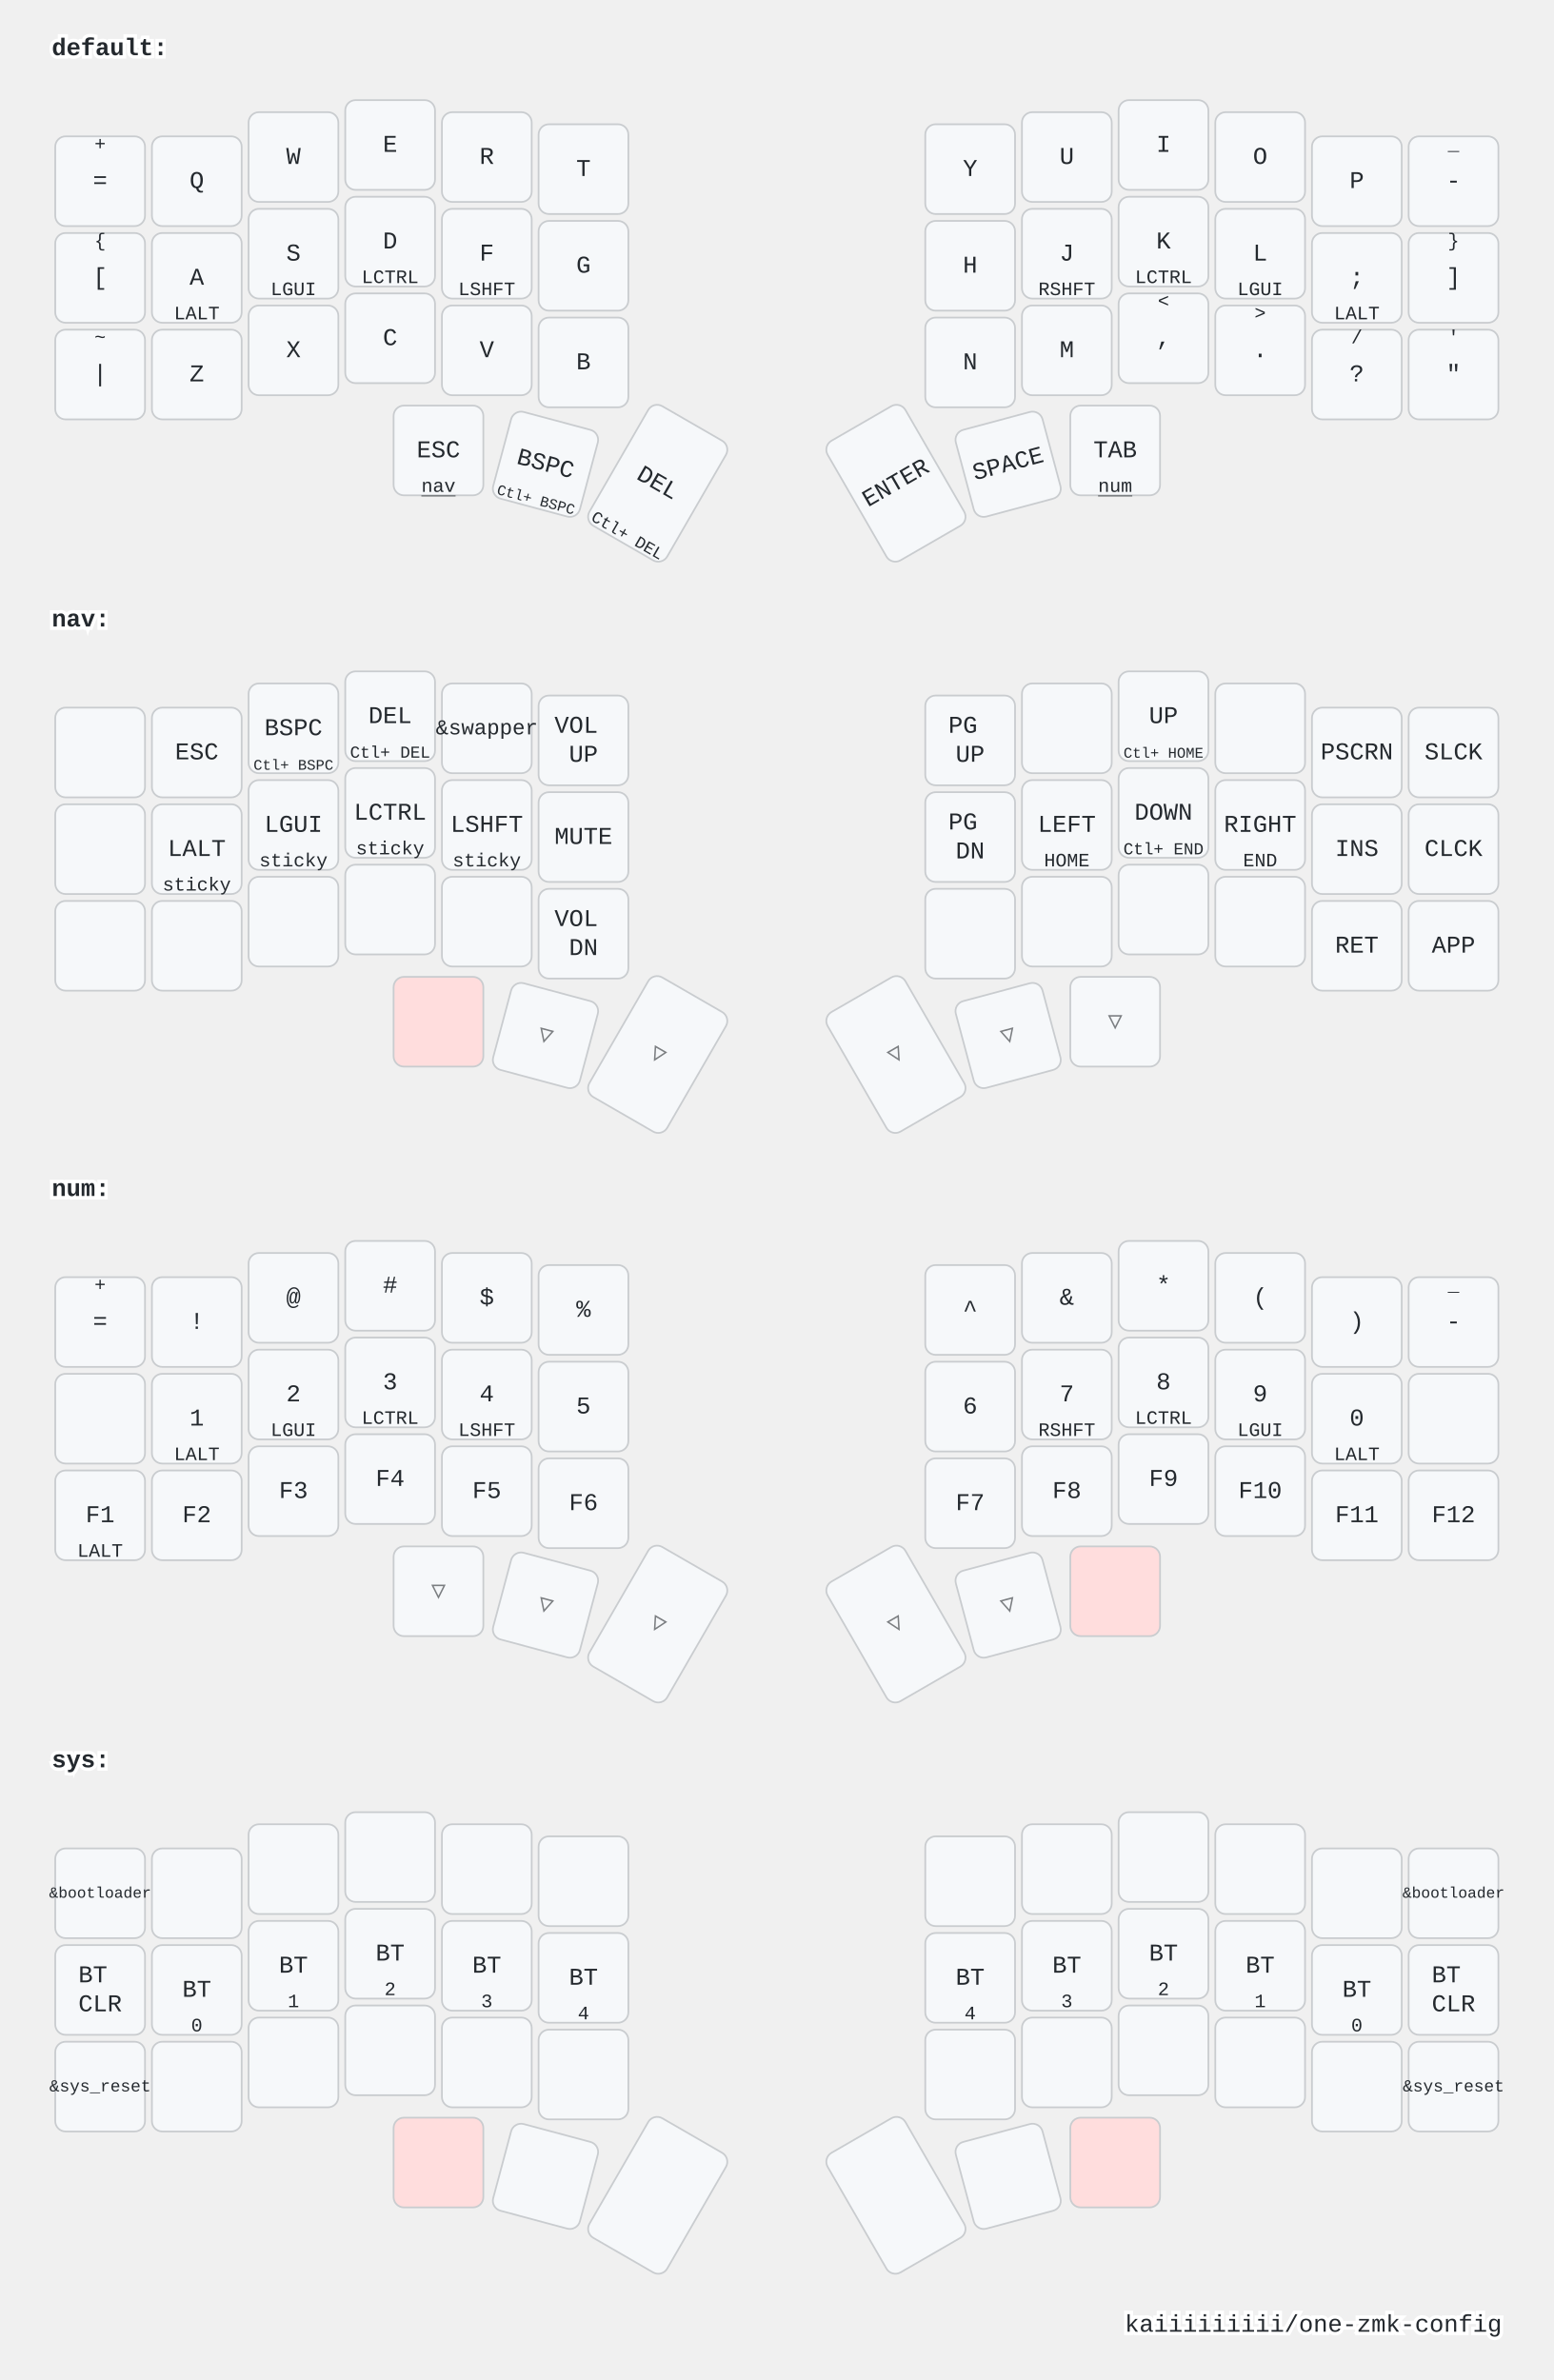
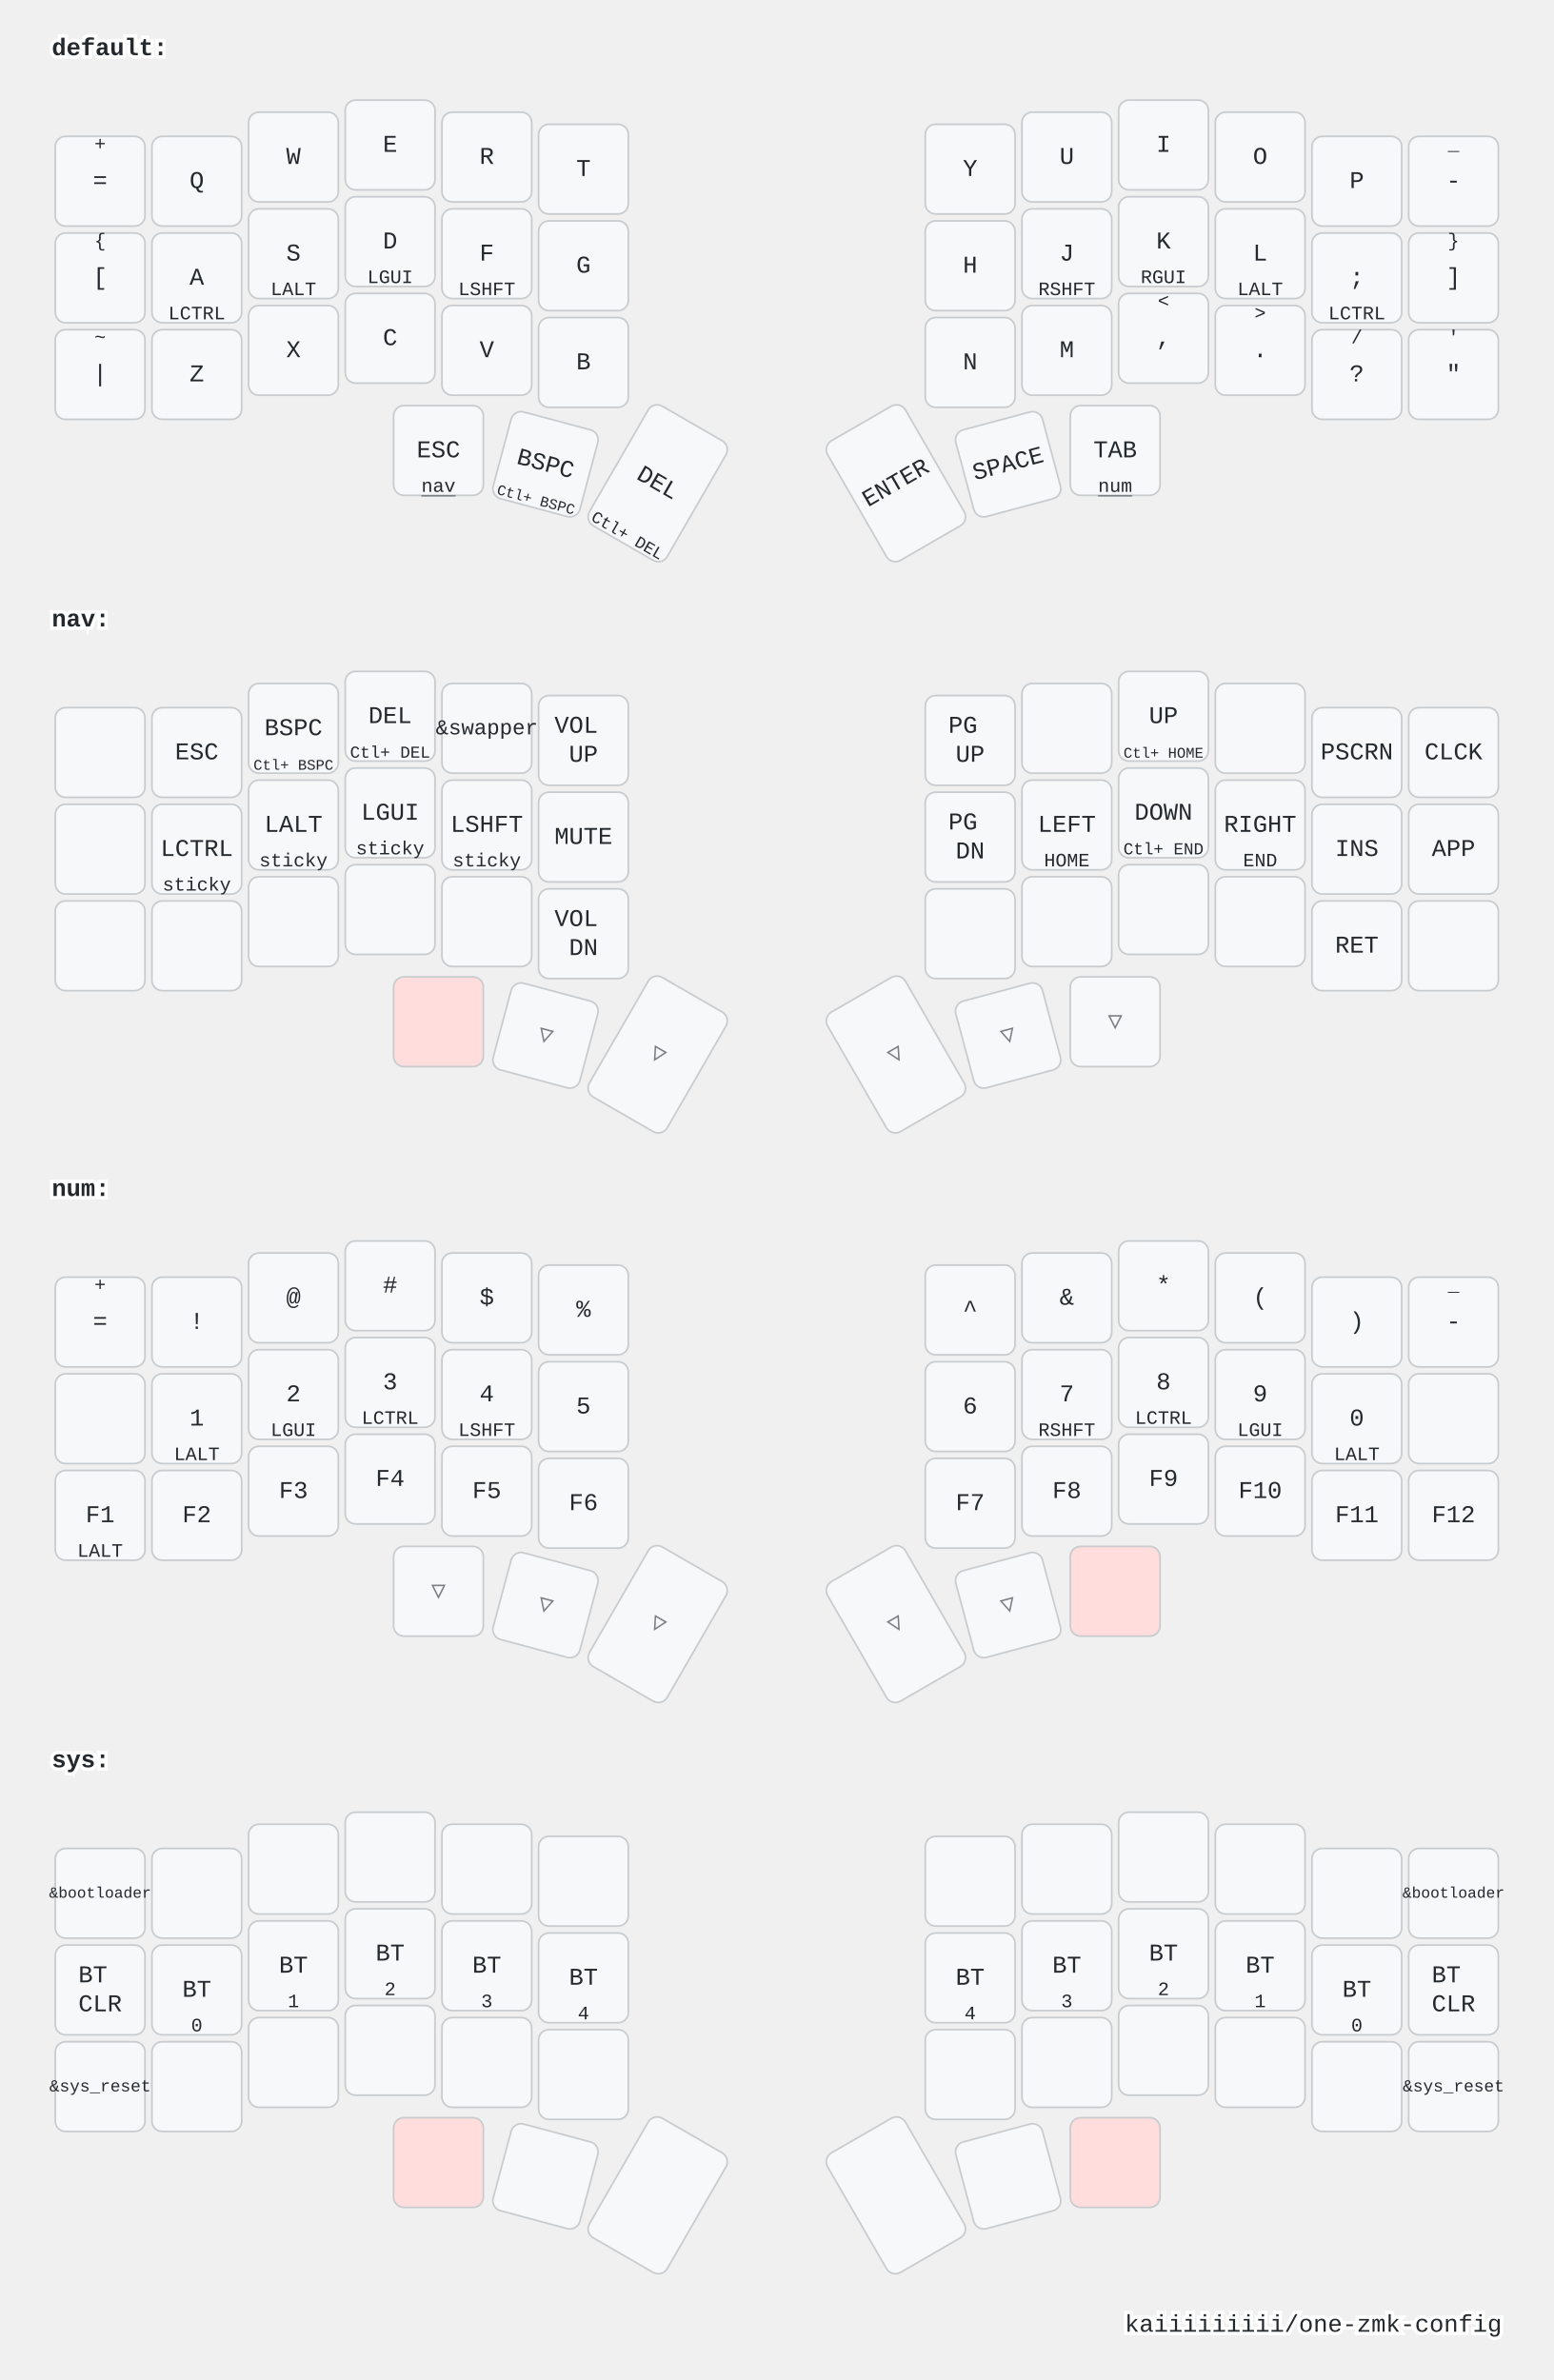
<svg xmlns="http://www.w3.org/2000/svg" width="900" height="1379" viewBox="0 0 900 1379" class="keymap">
  <style>/* inherit to force styles through use tags */
svg path {
    fill: inherit;
}

/* font and background color specifications */
svg.keymap {
    font-family: SFMono-Regular,Consolas,Liberation Mono,Menlo,monospace;
    font-size: 14px;
    font-kerning: normal;
    text-rendering: optimizeLegibility;
    fill: #24292e;
}

/* default key styling */
rect.key {
    fill: #f6f8fa;
}

rect.key, rect.combo {
    stroke: #c9cccf;
    stroke-width: 1;
}

/* default key side styling, only used is draw_key_sides is set */
rect.side {
    filter: brightness(90%);
}

/* color accent for combo boxes */
rect.combo, rect.combo-separate {
    fill: #cdf;
}

/* color accent for held keys */
rect.held, rect.combo.held {
    fill: #fdd;
}

/* color accent for ghost (optional) keys */
rect.ghost, rect.combo.ghost {
    stroke-dasharray: 4, 4;
    stroke-width: 2;
}

text {
    text-anchor: middle;
    dominant-baseline: middle;
}

/* styling for layer labels */
text.label {
    font-weight: bold;
    text-anchor: start;
    stroke: white;
    stroke-width: 4;
    paint-order: stroke;
}

/* styling for optional footer */
text.footer {
    text-anchor: end;
    dominant-baseline: auto;
    stroke: white;
    stroke-width: 4;
    paint-order: stroke;
}

/* styling for combo tap, and key hold/shifted label text */
text.combo, text.hold, text.shifted {
    font-size: 11px;
}

text.hold {
    text-anchor: middle;
    dominant-baseline: auto;
}

text.shifted {
    text-anchor: middle;
    dominant-baseline: hanging;
}

text.layer-activator {
    text-decoration: underline;
}

/* styling for hold/shifted label text in combo box */
text.combo.hold, text.combo.shifted {
    font-size: 8px;
}

/* lighter symbol for transparent keys */
text.trans {
    fill: #7b7e81;
}

/* styling for combo dendrons */
path.combo {
    stroke-width: 1;
    stroke: gray;
    fill: none;
}

/* Start Tabler Icons Cleanup */
/* cannot use height/width with glyphs */
.icon-tabler &gt; path {
    fill: inherit;
    stroke: inherit;
    stroke-width: 2;
}
/* hide tabler's default box */
.icon-tabler &gt; path[stroke="none"][fill="none"] {
    visibility: hidden;
}
/* End Tabler Icons Cleanup */

@media (prefers-color-scheme: dark) {
svg.keymap { fill: #d1d6db; }
rect.key { fill: #3f4750; }
rect.key, rect.combo { stroke: #60666c; }
rect.combo, rect.combo-separate { fill: #1f3d7a; }
rect.held, rect.combo.held { fill: #854747; }
text.label, text.footer { stroke: black; }
text.trans { fill: #7e8184; }
path.combo { stroke: #7f7f7f; }

}</style>
  <g transform="translate(30, 0)" class="layer-default">
    <text x="0" y="28" class="label" id="default">default:</text>
    <g transform="translate(0, 56)">
      <g transform="translate(28, 49)" class="key keypos-0">
        <rect rx="6" ry="6" x="-26" y="-26" width="52" height="52" class="key" />
        <text x="0" y="0" class="key tap">=</text>
        <text x="0" y="-24" class="key shifted">+</text>
      </g>
      <g transform="translate(84, 49)" class="key keypos-1">
        <rect rx="6" ry="6" x="-26" y="-26" width="52" height="52" class="key" />
        <text x="0" y="0" class="key tap">Q</text>
      </g>
      <g transform="translate(140, 35)" class="key keypos-2">
        <rect rx="6" ry="6" x="-26" y="-26" width="52" height="52" class="key" />
        <text x="0" y="0" class="key tap">W</text>
      </g>
      <g transform="translate(196, 28)" class="key keypos-3">
        <rect rx="6" ry="6" x="-26" y="-26" width="52" height="52" class="key" />
        <text x="0" y="0" class="key tap">E</text>
      </g>
      <g transform="translate(252, 35)" class="key keypos-4">
        <rect rx="6" ry="6" x="-26" y="-26" width="52" height="52" class="key" />
        <text x="0" y="0" class="key tap">R</text>
      </g>
      <g transform="translate(308, 42)" class="key keypos-5">
        <rect rx="6" ry="6" x="-26" y="-26" width="52" height="52" class="key" />
        <text x="0" y="0" class="key tap">T</text>
      </g>
      <g transform="translate(532, 42)" class="key keypos-6">
        <rect rx="6" ry="6" x="-26" y="-26" width="52" height="52" class="key" />
        <text x="0" y="0" class="key tap">Y</text>
      </g>
      <g transform="translate(588, 35)" class="key keypos-7">
        <rect rx="6" ry="6" x="-26" y="-26" width="52" height="52" class="key" />
        <text x="0" y="0" class="key tap">U</text>
      </g>
      <g transform="translate(644, 28)" class="key keypos-8">
        <rect rx="6" ry="6" x="-26" y="-26" width="52" height="52" class="key" />
        <text x="0" y="0" class="key tap">I</text>
      </g>
      <g transform="translate(700, 35)" class="key keypos-9">
        <rect rx="6" ry="6" x="-26" y="-26" width="52" height="52" class="key" />
        <text x="0" y="0" class="key tap">O</text>
      </g>
      <g transform="translate(756, 49)" class="key keypos-10">
        <rect rx="6" ry="6" x="-26" y="-26" width="52" height="52" class="key" />
        <text x="0" y="0" class="key tap">P</text>
      </g>
      <g transform="translate(812, 49)" class="key keypos-11">
        <rect rx="6" ry="6" x="-26" y="-26" width="52" height="52" class="key" />
        <text x="0" y="0" class="key tap">-</text>
        <text x="0" y="-24" class="key shifted">_</text>
      </g>
      <g transform="translate(28, 105)" class="key keypos-12">
        <rect rx="6" ry="6" x="-26" y="-26" width="52" height="52" class="key" />
        <text x="0" y="0" class="key tap">[</text>
        <text x="0" y="-24" class="key shifted">{</text>
      </g>
      <g transform="translate(84, 105)" class="key keypos-13">
        <rect rx="6" ry="6" x="-26" y="-26" width="52" height="52" class="key" />
        <text x="0" y="0" class="key tap">A</text>
+         <text x="0" y="24" class="key hold">LCTRL</text>
+       </g>
+       <g transform="translate(140, 91)" class="key keypos-14">
+         <rect rx="6" ry="6" x="-26" y="-26" width="52" height="52" class="key" />
+         <text x="0" y="0" class="key tap">S</text>
        <text x="0" y="24" class="key hold">LALT</text>
      </g>
-       <g transform="translate(140, 91)" class="key keypos-14">
-         <rect rx="6" ry="6" x="-26" y="-26" width="52" height="52" class="key" />
-         <text x="0" y="0" class="key tap">S</text>
+       <g transform="translate(196, 84)" class="key keypos-15">
+         <rect rx="6" ry="6" x="-26" y="-26" width="52" height="52" class="key" />
+         <text x="0" y="0" class="key tap">D</text>
        <text x="0" y="24" class="key hold">LGUI</text>
-       </g>
-       <g transform="translate(196, 84)" class="key keypos-15">
-         <rect rx="6" ry="6" x="-26" y="-26" width="52" height="52" class="key" />
-         <text x="0" y="0" class="key tap">D</text>
-         <text x="0" y="24" class="key hold">LCTRL</text>
      </g>
      <g transform="translate(252, 91)" class="key keypos-16">
        <rect rx="6" ry="6" x="-26" y="-26" width="52" height="52" class="key" />
        <text x="0" y="0" class="key tap">F</text>
        <text x="0" y="24" class="key hold">LSHFT</text>
      </g>
      <g transform="translate(308, 98)" class="key keypos-17">
        <rect rx="6" ry="6" x="-26" y="-26" width="52" height="52" class="key" />
        <text x="0" y="0" class="key tap">G</text>
      </g>
      <g transform="translate(532, 98)" class="key keypos-18">
        <rect rx="6" ry="6" x="-26" y="-26" width="52" height="52" class="key" />
        <text x="0" y="0" class="key tap">H</text>
      </g>
      <g transform="translate(588, 91)" class="key keypos-19">
        <rect rx="6" ry="6" x="-26" y="-26" width="52" height="52" class="key" />
        <text x="0" y="0" class="key tap">J</text>
        <text x="0" y="24" class="key hold">RSHFT</text>
      </g>
      <g transform="translate(644, 84)" class="key keypos-20">
        <rect rx="6" ry="6" x="-26" y="-26" width="52" height="52" class="key" />
        <text x="0" y="0" class="key tap">K</text>
+         <text x="0" y="24" class="key hold">RGUI</text>
+       </g>
+       <g transform="translate(700, 91)" class="key keypos-21">
+         <rect rx="6" ry="6" x="-26" y="-26" width="52" height="52" class="key" />
+         <text x="0" y="0" class="key tap">L</text>
+         <text x="0" y="24" class="key hold">LALT</text>
+       </g>
+       <g transform="translate(756, 105)" class="key keypos-22">
+         <rect rx="6" ry="6" x="-26" y="-26" width="52" height="52" class="key" />
+         <text x="0" y="0" class="key tap">;</text>
        <text x="0" y="24" class="key hold">LCTRL</text>
-       </g>
-       <g transform="translate(700, 91)" class="key keypos-21">
-         <rect rx="6" ry="6" x="-26" y="-26" width="52" height="52" class="key" />
-         <text x="0" y="0" class="key tap">L</text>
-         <text x="0" y="24" class="key hold">LGUI</text>
-       </g>
-       <g transform="translate(756, 105)" class="key keypos-22">
-         <rect rx="6" ry="6" x="-26" y="-26" width="52" height="52" class="key" />
-         <text x="0" y="0" class="key tap">;</text>
-         <text x="0" y="24" class="key hold">LALT</text>
      </g>
      <g transform="translate(812, 105)" class="key keypos-23">
        <rect rx="6" ry="6" x="-26" y="-26" width="52" height="52" class="key" />
        <text x="0" y="0" class="key tap">]</text>
        <text x="0" y="-24" class="key shifted">}</text>
      </g>
      <g transform="translate(28, 161)" class="key keypos-24">
        <rect rx="6" ry="6" x="-26" y="-26" width="52" height="52" class="key" />
        <text x="0" y="0" class="key tap">|</text>
        <text x="0" y="-24" class="key shifted">~</text>
      </g>
      <g transform="translate(84, 161)" class="key keypos-25">
        <rect rx="6" ry="6" x="-26" y="-26" width="52" height="52" class="key" />
        <text x="0" y="0" class="key tap">Z</text>
      </g>
      <g transform="translate(140, 147)" class="key keypos-26">
        <rect rx="6" ry="6" x="-26" y="-26" width="52" height="52" class="key" />
        <text x="0" y="0" class="key tap">X</text>
      </g>
      <g transform="translate(196, 140)" class="key keypos-27">
        <rect rx="6" ry="6" x="-26" y="-26" width="52" height="52" class="key" />
        <text x="0" y="0" class="key tap">C</text>
      </g>
      <g transform="translate(252, 147)" class="key keypos-28">
        <rect rx="6" ry="6" x="-26" y="-26" width="52" height="52" class="key" />
        <text x="0" y="0" class="key tap">V</text>
      </g>
      <g transform="translate(308, 154)" class="key keypos-29">
        <rect rx="6" ry="6" x="-26" y="-26" width="52" height="52" class="key" />
        <text x="0" y="0" class="key tap">B</text>
      </g>
      <g transform="translate(532, 154)" class="key keypos-30">
        <rect rx="6" ry="6" x="-26" y="-26" width="52" height="52" class="key" />
        <text x="0" y="0" class="key tap">N</text>
      </g>
      <g transform="translate(588, 147)" class="key keypos-31">
        <rect rx="6" ry="6" x="-26" y="-26" width="52" height="52" class="key" />
        <text x="0" y="0" class="key tap">M</text>
      </g>
      <g transform="translate(644, 140)" class="key keypos-32">
        <rect rx="6" ry="6" x="-26" y="-26" width="52" height="52" class="key" />
        <text x="0" y="0" class="key tap">,</text>
        <text x="0" y="-24" class="key shifted">&lt;</text>
      </g>
      <g transform="translate(700, 147)" class="key keypos-33">
        <rect rx="6" ry="6" x="-26" y="-26" width="52" height="52" class="key" />
        <text x="0" y="0" class="key tap">.</text>
        <text x="0" y="-24" class="key shifted">&gt;</text>
      </g>
      <g transform="translate(756, 161)" class="key keypos-34">
        <rect rx="6" ry="6" x="-26" y="-26" width="52" height="52" class="key" />
        <text x="0" y="0" class="key tap">?</text>
        <text x="0" y="-24" class="key shifted">/</text>
      </g>
      <g transform="translate(812, 161)" class="key keypos-35">
        <rect rx="6" ry="6" x="-26" y="-26" width="52" height="52" class="key" />
        <text x="0" y="0" class="key tap">"</text>
        <text x="0" y="-24" class="key shifted">'</text>
      </g>
      <g transform="translate(224, 205)" class="key keypos-36">
        <rect rx="6" ry="6" x="-26" y="-26" width="52" height="52" class="key" />
        <text x="0" y="0" class="key tap">ESC</text>
        <a href="#nav">
          <text x="0" y="24" class="key hold layer-activator">nav</text>
        </a>
      </g>
      <g transform="translate(286, 213) rotate(15.0)" class="key keypos-37">
        <rect rx="6" ry="6" x="-26" y="-26" width="52" height="52" class="key" />
        <text x="0" y="0" class="key tap">BSPC</text>
        <text x="0" y="24" class="key hold">
          <tspan style="font-size: 78%">Ctl+ BSPC</tspan>
        </text>
      </g>
      <g transform="translate(351, 224) rotate(30.0)" class="key keypos-38">
        <rect rx="6" ry="6" x="-26" y="-40" width="52" height="80" class="key" />
        <text x="0" y="0" class="key tap">DEL</text>
        <text x="0" y="38" class="key hold">
          <tspan style="font-size: 88%">Ctl+ DEL</tspan>
        </text>
      </g>
      <g transform="translate(489, 224) rotate(-30.0)" class="key keypos-39">
        <rect rx="6" ry="6" x="-26" y="-40" width="52" height="80" class="key" />
        <text x="0" y="0" class="key tap">ENTER</text>
      </g>
      <g transform="translate(554, 213) rotate(-15.0)" class="key keypos-40">
        <rect rx="6" ry="6" x="-26" y="-26" width="52" height="52" class="key" />
        <text x="0" y="0" class="key tap">SPACE</text>
      </g>
      <g transform="translate(616, 205)" class="key keypos-41">
        <rect rx="6" ry="6" x="-26" y="-26" width="52" height="52" class="key" />
        <text x="0" y="0" class="key tap">TAB</text>
        <a href="#num">
          <text x="0" y="24" class="key hold layer-activator">num</text>
        </a>
      </g>
    </g>
  </g>
  <g transform="translate(30, 331)" class="layer-nav">
    <text x="0" y="28" class="label" id="nav">nav:</text>
    <g transform="translate(0, 56)">
      <g transform="translate(28, 49)" class="key keypos-0">
        <rect rx="6" ry="6" x="-26" y="-26" width="52" height="52" class="key" />
      </g>
      <g transform="translate(84, 49)" class="key keypos-1">
        <rect rx="6" ry="6" x="-26" y="-26" width="52" height="52" class="key" />
        <text x="0" y="0" class="key tap">ESC</text>
      </g>
      <g transform="translate(140, 35)" class="key keypos-2">
        <rect rx="6" ry="6" x="-26" y="-26" width="52" height="52" class="key" />
        <text x="0" y="0" class="key tap">BSPC</text>
        <text x="0" y="24" class="key hold">
          <tspan style="font-size: 78%">Ctl+ BSPC</tspan>
        </text>
      </g>
      <g transform="translate(196, 28)" class="key keypos-3">
        <rect rx="6" ry="6" x="-26" y="-26" width="52" height="52" class="key" />
        <text x="0" y="0" class="key tap">DEL</text>
        <text x="0" y="24" class="key hold">
          <tspan style="font-size: 88%">Ctl+ DEL</tspan>
        </text>
      </g>
      <g transform="translate(252, 35)" class="key keypos-4">
        <rect rx="6" ry="6" x="-26" y="-26" width="52" height="52" class="key" />
        <text x="0" y="0" class="key tap">
          <tspan style="font-size: 88%">&amp;swapper</tspan>
        </text>
      </g>
      <g transform="translate(308, 42)" class="key keypos-5">
        <rect rx="6" ry="6" x="-26" y="-26" width="52" height="52" class="key" />
        <text x="0" y="0" class="key tap">
          <tspan x="0" dy="-0.6em">VOL</tspan>
          <tspan x="0" dy="1.2em">UP</tspan>
        </text>
      </g>
      <g transform="translate(532, 42)" class="key keypos-6">
        <rect rx="6" ry="6" x="-26" y="-26" width="52" height="52" class="key" />
        <text x="0" y="0" class="key tap">
          <tspan x="0" dy="-0.6em">PG</tspan>
          <tspan x="0" dy="1.2em">UP</tspan>
        </text>
      </g>
      <g transform="translate(588, 35)" class="key keypos-7">
        <rect rx="6" ry="6" x="-26" y="-26" width="52" height="52" class="key" />
      </g>
      <g transform="translate(644, 28)" class="key keypos-8">
        <rect rx="6" ry="6" x="-26" y="-26" width="52" height="52" class="key" />
        <text x="0" y="0" class="key tap">UP</text>
        <text x="0" y="24" class="key hold">
          <tspan style="font-size: 78%">Ctl+ HOME</tspan>
        </text>
      </g>
      <g transform="translate(700, 35)" class="key keypos-9">
        <rect rx="6" ry="6" x="-26" y="-26" width="52" height="52" class="key" />
      </g>
      <g transform="translate(756, 49)" class="key keypos-10">
        <rect rx="6" ry="6" x="-26" y="-26" width="52" height="52" class="key" />
        <text x="0" y="0" class="key tap">PSCRN</text>
      </g>
      <g transform="translate(812, 49)" class="key keypos-11">
        <rect rx="6" ry="6" x="-26" y="-26" width="52" height="52" class="key" />
-         <text x="0" y="0" class="key tap">SLCK</text>
+         <text x="0" y="0" class="key tap">CLCK</text>
      </g>
      <g transform="translate(28, 105)" class="key keypos-12">
        <rect rx="6" ry="6" x="-26" y="-26" width="52" height="52" class="key" />
      </g>
      <g transform="translate(84, 105)" class="key keypos-13">
+         <rect rx="6" ry="6" x="-26" y="-26" width="52" height="52" class="key" />
+         <text x="0" y="0" class="key tap">LCTRL</text>
+         <text x="0" y="24" class="key hold">sticky</text>
+       </g>
+       <g transform="translate(140, 91)" class="key keypos-14">
        <rect rx="6" ry="6" x="-26" y="-26" width="52" height="52" class="key" />
        <text x="0" y="0" class="key tap">LALT</text>
        <text x="0" y="24" class="key hold">sticky</text>
      </g>
-       <g transform="translate(140, 91)" class="key keypos-14">
+       <g transform="translate(196, 84)" class="key keypos-15">
        <rect rx="6" ry="6" x="-26" y="-26" width="52" height="52" class="key" />
        <text x="0" y="0" class="key tap">LGUI</text>
-         <text x="0" y="24" class="key hold">sticky</text>
-       </g>
-       <g transform="translate(196, 84)" class="key keypos-15">
-         <rect rx="6" ry="6" x="-26" y="-26" width="52" height="52" class="key" />
-         <text x="0" y="0" class="key tap">LCTRL</text>
        <text x="0" y="24" class="key hold">sticky</text>
      </g>
      <g transform="translate(252, 91)" class="key keypos-16">
        <rect rx="6" ry="6" x="-26" y="-26" width="52" height="52" class="key" />
        <text x="0" y="0" class="key tap">LSHFT</text>
        <text x="0" y="24" class="key hold">sticky</text>
      </g>
      <g transform="translate(308, 98)" class="key keypos-17">
        <rect rx="6" ry="6" x="-26" y="-26" width="52" height="52" class="key" />
        <text x="0" y="0" class="key tap">MUTE</text>
      </g>
      <g transform="translate(532, 98)" class="key keypos-18">
        <rect rx="6" ry="6" x="-26" y="-26" width="52" height="52" class="key" />
        <text x="0" y="0" class="key tap">
          <tspan x="0" dy="-0.6em">PG</tspan>
          <tspan x="0" dy="1.2em">DN</tspan>
        </text>
      </g>
      <g transform="translate(588, 91)" class="key keypos-19">
        <rect rx="6" ry="6" x="-26" y="-26" width="52" height="52" class="key" />
        <text x="0" y="0" class="key tap">LEFT</text>
        <text x="0" y="24" class="key hold">HOME</text>
      </g>
      <g transform="translate(644, 84)" class="key keypos-20">
        <rect rx="6" ry="6" x="-26" y="-26" width="52" height="52" class="key" />
        <text x="0" y="0" class="key tap">DOWN</text>
        <text x="0" y="24" class="key hold">
          <tspan style="font-size: 88%">Ctl+ END</tspan>
        </text>
      </g>
      <g transform="translate(700, 91)" class="key keypos-21">
        <rect rx="6" ry="6" x="-26" y="-26" width="52" height="52" class="key" />
        <text x="0" y="0" class="key tap">RIGHT</text>
        <text x="0" y="24" class="key hold">END</text>
      </g>
      <g transform="translate(756, 105)" class="key keypos-22">
        <rect rx="6" ry="6" x="-26" y="-26" width="52" height="52" class="key" />
        <text x="0" y="0" class="key tap">INS</text>
      </g>
      <g transform="translate(812, 105)" class="key keypos-23">
        <rect rx="6" ry="6" x="-26" y="-26" width="52" height="52" class="key" />
-         <text x="0" y="0" class="key tap">CLCK</text>
+         <text x="0" y="0" class="key tap">APP</text>
      </g>
      <g transform="translate(28, 161)" class="key keypos-24">
        <rect rx="6" ry="6" x="-26" y="-26" width="52" height="52" class="key" />
      </g>
      <g transform="translate(84, 161)" class="key keypos-25">
        <rect rx="6" ry="6" x="-26" y="-26" width="52" height="52" class="key" />
      </g>
      <g transform="translate(140, 147)" class="key keypos-26">
        <rect rx="6" ry="6" x="-26" y="-26" width="52" height="52" class="key" />
      </g>
      <g transform="translate(196, 140)" class="key keypos-27">
        <rect rx="6" ry="6" x="-26" y="-26" width="52" height="52" class="key" />
      </g>
      <g transform="translate(252, 147)" class="key keypos-28">
        <rect rx="6" ry="6" x="-26" y="-26" width="52" height="52" class="key" />
      </g>
      <g transform="translate(308, 154)" class="key keypos-29">
        <rect rx="6" ry="6" x="-26" y="-26" width="52" height="52" class="key" />
        <text x="0" y="0" class="key tap">
          <tspan x="0" dy="-0.6em">VOL</tspan>
          <tspan x="0" dy="1.2em">DN</tspan>
        </text>
      </g>
      <g transform="translate(532, 154)" class="key keypos-30">
        <rect rx="6" ry="6" x="-26" y="-26" width="52" height="52" class="key" />
      </g>
      <g transform="translate(588, 147)" class="key keypos-31">
        <rect rx="6" ry="6" x="-26" y="-26" width="52" height="52" class="key" />
      </g>
      <g transform="translate(644, 140)" class="key keypos-32">
        <rect rx="6" ry="6" x="-26" y="-26" width="52" height="52" class="key" />
      </g>
      <g transform="translate(700, 147)" class="key keypos-33">
        <rect rx="6" ry="6" x="-26" y="-26" width="52" height="52" class="key" />
      </g>
      <g transform="translate(756, 161)" class="key keypos-34">
        <rect rx="6" ry="6" x="-26" y="-26" width="52" height="52" class="key" />
        <text x="0" y="0" class="key tap">RET</text>
      </g>
      <g transform="translate(812, 161)" class="key keypos-35">
        <rect rx="6" ry="6" x="-26" y="-26" width="52" height="52" class="key" />
-         <text x="0" y="0" class="key tap">APP</text>
      </g>
      <g transform="translate(224, 205)" class="key held keypos-36">
        <rect rx="6" ry="6" x="-26" y="-26" width="52" height="52" class="key held" />
      </g>
      <g transform="translate(286, 213) rotate(15.0)" class="key trans keypos-37">
        <rect rx="6" ry="6" x="-26" y="-26" width="52" height="52" class="key trans" />
        <text x="0" y="0" class="key trans tap">▽</text>
      </g>
      <g transform="translate(351, 224) rotate(30.0)" class="key trans keypos-38">
        <rect rx="6" ry="6" x="-26" y="-40" width="52" height="80" class="key trans" />
        <text x="0" y="0" class="key trans tap">▽</text>
      </g>
      <g transform="translate(489, 224) rotate(-30.0)" class="key trans keypos-39">
        <rect rx="6" ry="6" x="-26" y="-40" width="52" height="80" class="key trans" />
        <text x="0" y="0" class="key trans tap">▽</text>
      </g>
      <g transform="translate(554, 213) rotate(-15.0)" class="key trans keypos-40">
        <rect rx="6" ry="6" x="-26" y="-26" width="52" height="52" class="key trans" />
        <text x="0" y="0" class="key trans tap">▽</text>
      </g>
      <g transform="translate(616, 205)" class="key trans keypos-41">
        <rect rx="6" ry="6" x="-26" y="-26" width="52" height="52" class="key trans" />
        <text x="0" y="0" class="key trans tap">▽</text>
      </g>
    </g>
  </g>
  <g transform="translate(30, 661)" class="layer-num">
    <text x="0" y="28" class="label" id="num">num:</text>
    <g transform="translate(0, 56)">
      <g transform="translate(28, 49)" class="key keypos-0">
        <rect rx="6" ry="6" x="-26" y="-26" width="52" height="52" class="key" />
        <text x="0" y="0" class="key tap">=</text>
        <text x="0" y="-24" class="key shifted">+</text>
      </g>
      <g transform="translate(84, 49)" class="key keypos-1">
        <rect rx="6" ry="6" x="-26" y="-26" width="52" height="52" class="key" />
        <text x="0" y="0" class="key tap">!</text>
      </g>
      <g transform="translate(140, 35)" class="key keypos-2">
        <rect rx="6" ry="6" x="-26" y="-26" width="52" height="52" class="key" />
        <text x="0" y="0" class="key tap">@</text>
      </g>
      <g transform="translate(196, 28)" class="key keypos-3">
        <rect rx="6" ry="6" x="-26" y="-26" width="52" height="52" class="key" />
        <text x="0" y="0" class="key tap">#</text>
      </g>
      <g transform="translate(252, 35)" class="key keypos-4">
        <rect rx="6" ry="6" x="-26" y="-26" width="52" height="52" class="key" />
        <text x="0" y="0" class="key tap">$</text>
      </g>
      <g transform="translate(308, 42)" class="key keypos-5">
        <rect rx="6" ry="6" x="-26" y="-26" width="52" height="52" class="key" />
        <text x="0" y="0" class="key tap">%</text>
      </g>
      <g transform="translate(532, 42)" class="key keypos-6">
        <rect rx="6" ry="6" x="-26" y="-26" width="52" height="52" class="key" />
        <text x="0" y="0" class="key tap">^</text>
      </g>
      <g transform="translate(588, 35)" class="key keypos-7">
        <rect rx="6" ry="6" x="-26" y="-26" width="52" height="52" class="key" />
        <text x="0" y="0" class="key tap">&amp;</text>
      </g>
      <g transform="translate(644, 28)" class="key keypos-8">
        <rect rx="6" ry="6" x="-26" y="-26" width="52" height="52" class="key" />
        <text x="0" y="0" class="key tap">*</text>
      </g>
      <g transform="translate(700, 35)" class="key keypos-9">
        <rect rx="6" ry="6" x="-26" y="-26" width="52" height="52" class="key" />
        <text x="0" y="0" class="key tap">(</text>
      </g>
      <g transform="translate(756, 49)" class="key keypos-10">
        <rect rx="6" ry="6" x="-26" y="-26" width="52" height="52" class="key" />
        <text x="0" y="0" class="key tap">)</text>
      </g>
      <g transform="translate(812, 49)" class="key keypos-11">
        <rect rx="6" ry="6" x="-26" y="-26" width="52" height="52" class="key" />
        <text x="0" y="0" class="key tap">-</text>
        <text x="0" y="-24" class="key shifted">_</text>
      </g>
      <g transform="translate(28, 105)" class="key keypos-12">
        <rect rx="6" ry="6" x="-26" y="-26" width="52" height="52" class="key" />
      </g>
      <g transform="translate(84, 105)" class="key keypos-13">
        <rect rx="6" ry="6" x="-26" y="-26" width="52" height="52" class="key" />
        <text x="0" y="0" class="key tap">1</text>
        <text x="0" y="24" class="key hold">LALT</text>
      </g>
      <g transform="translate(140, 91)" class="key keypos-14">
        <rect rx="6" ry="6" x="-26" y="-26" width="52" height="52" class="key" />
        <text x="0" y="0" class="key tap">2</text>
        <text x="0" y="24" class="key hold">LGUI</text>
      </g>
      <g transform="translate(196, 84)" class="key keypos-15">
        <rect rx="6" ry="6" x="-26" y="-26" width="52" height="52" class="key" />
        <text x="0" y="0" class="key tap">3</text>
        <text x="0" y="24" class="key hold">LCTRL</text>
      </g>
      <g transform="translate(252, 91)" class="key keypos-16">
        <rect rx="6" ry="6" x="-26" y="-26" width="52" height="52" class="key" />
        <text x="0" y="0" class="key tap">4</text>
        <text x="0" y="24" class="key hold">LSHFT</text>
      </g>
      <g transform="translate(308, 98)" class="key keypos-17">
        <rect rx="6" ry="6" x="-26" y="-26" width="52" height="52" class="key" />
        <text x="0" y="0" class="key tap">5</text>
      </g>
      <g transform="translate(532, 98)" class="key keypos-18">
        <rect rx="6" ry="6" x="-26" y="-26" width="52" height="52" class="key" />
        <text x="0" y="0" class="key tap">6</text>
      </g>
      <g transform="translate(588, 91)" class="key keypos-19">
        <rect rx="6" ry="6" x="-26" y="-26" width="52" height="52" class="key" />
        <text x="0" y="0" class="key tap">7</text>
        <text x="0" y="24" class="key hold">RSHFT</text>
      </g>
      <g transform="translate(644, 84)" class="key keypos-20">
        <rect rx="6" ry="6" x="-26" y="-26" width="52" height="52" class="key" />
        <text x="0" y="0" class="key tap">8</text>
        <text x="0" y="24" class="key hold">LCTRL</text>
      </g>
      <g transform="translate(700, 91)" class="key keypos-21">
        <rect rx="6" ry="6" x="-26" y="-26" width="52" height="52" class="key" />
        <text x="0" y="0" class="key tap">9</text>
        <text x="0" y="24" class="key hold">LGUI</text>
      </g>
      <g transform="translate(756, 105)" class="key keypos-22">
        <rect rx="6" ry="6" x="-26" y="-26" width="52" height="52" class="key" />
        <text x="0" y="0" class="key tap">0</text>
        <text x="0" y="24" class="key hold">LALT</text>
      </g>
      <g transform="translate(812, 105)" class="key keypos-23">
        <rect rx="6" ry="6" x="-26" y="-26" width="52" height="52" class="key" />
      </g>
      <g transform="translate(28, 161)" class="key keypos-24">
        <rect rx="6" ry="6" x="-26" y="-26" width="52" height="52" class="key" />
        <text x="0" y="0" class="key tap">F1</text>
        <text x="0" y="24" class="key hold">LALT</text>
      </g>
      <g transform="translate(84, 161)" class="key keypos-25">
        <rect rx="6" ry="6" x="-26" y="-26" width="52" height="52" class="key" />
        <text x="0" y="0" class="key tap">F2</text>
      </g>
      <g transform="translate(140, 147)" class="key keypos-26">
        <rect rx="6" ry="6" x="-26" y="-26" width="52" height="52" class="key" />
        <text x="0" y="0" class="key tap">F3</text>
      </g>
      <g transform="translate(196, 140)" class="key keypos-27">
        <rect rx="6" ry="6" x="-26" y="-26" width="52" height="52" class="key" />
        <text x="0" y="0" class="key tap">F4</text>
      </g>
      <g transform="translate(252, 147)" class="key keypos-28">
        <rect rx="6" ry="6" x="-26" y="-26" width="52" height="52" class="key" />
        <text x="0" y="0" class="key tap">F5</text>
      </g>
      <g transform="translate(308, 154)" class="key keypos-29">
        <rect rx="6" ry="6" x="-26" y="-26" width="52" height="52" class="key" />
        <text x="0" y="0" class="key tap">F6</text>
      </g>
      <g transform="translate(532, 154)" class="key keypos-30">
        <rect rx="6" ry="6" x="-26" y="-26" width="52" height="52" class="key" />
        <text x="0" y="0" class="key tap">F7</text>
      </g>
      <g transform="translate(588, 147)" class="key keypos-31">
        <rect rx="6" ry="6" x="-26" y="-26" width="52" height="52" class="key" />
        <text x="0" y="0" class="key tap">F8</text>
      </g>
      <g transform="translate(644, 140)" class="key keypos-32">
        <rect rx="6" ry="6" x="-26" y="-26" width="52" height="52" class="key" />
        <text x="0" y="0" class="key tap">F9</text>
      </g>
      <g transform="translate(700, 147)" class="key keypos-33">
        <rect rx="6" ry="6" x="-26" y="-26" width="52" height="52" class="key" />
        <text x="0" y="0" class="key tap">F10</text>
      </g>
      <g transform="translate(756, 161)" class="key keypos-34">
        <rect rx="6" ry="6" x="-26" y="-26" width="52" height="52" class="key" />
        <text x="0" y="0" class="key tap">F11</text>
      </g>
      <g transform="translate(812, 161)" class="key keypos-35">
        <rect rx="6" ry="6" x="-26" y="-26" width="52" height="52" class="key" />
        <text x="0" y="0" class="key tap">F12</text>
      </g>
      <g transform="translate(224, 205)" class="key trans keypos-36">
        <rect rx="6" ry="6" x="-26" y="-26" width="52" height="52" class="key trans" />
        <text x="0" y="0" class="key trans tap">▽</text>
      </g>
      <g transform="translate(286, 213) rotate(15.0)" class="key trans keypos-37">
        <rect rx="6" ry="6" x="-26" y="-26" width="52" height="52" class="key trans" />
        <text x="0" y="0" class="key trans tap">▽</text>
      </g>
      <g transform="translate(351, 224) rotate(30.0)" class="key trans keypos-38">
        <rect rx="6" ry="6" x="-26" y="-40" width="52" height="80" class="key trans" />
        <text x="0" y="0" class="key trans tap">▽</text>
      </g>
      <g transform="translate(489, 224) rotate(-30.0)" class="key trans keypos-39">
        <rect rx="6" ry="6" x="-26" y="-40" width="52" height="80" class="key trans" />
        <text x="0" y="0" class="key trans tap">▽</text>
      </g>
      <g transform="translate(554, 213) rotate(-15.0)" class="key trans keypos-40">
        <rect rx="6" ry="6" x="-26" y="-26" width="52" height="52" class="key trans" />
        <text x="0" y="0" class="key trans tap">▽</text>
      </g>
      <g transform="translate(616, 205)" class="key held keypos-41">
        <rect rx="6" ry="6" x="-26" y="-26" width="52" height="52" class="key held" />
      </g>
    </g>
  </g>
  <g transform="translate(30, 992)" class="layer-sys">
    <text x="0" y="28" class="label" id="sys">sys:</text>
    <g transform="translate(0, 56)">
      <g transform="translate(28, 49)" class="key keypos-0">
        <rect rx="6" ry="6" x="-26" y="-26" width="52" height="52" class="key" />
        <text x="0" y="0" class="key tap">
          <tspan style="font-size: 64%">&amp;bootloader</tspan>
        </text>
      </g>
      <g transform="translate(84, 49)" class="key keypos-1">
        <rect rx="6" ry="6" x="-26" y="-26" width="52" height="52" class="key" />
      </g>
      <g transform="translate(140, 35)" class="key keypos-2">
        <rect rx="6" ry="6" x="-26" y="-26" width="52" height="52" class="key" />
      </g>
      <g transform="translate(196, 28)" class="key keypos-3">
        <rect rx="6" ry="6" x="-26" y="-26" width="52" height="52" class="key" />
      </g>
      <g transform="translate(252, 35)" class="key keypos-4">
        <rect rx="6" ry="6" x="-26" y="-26" width="52" height="52" class="key" />
      </g>
      <g transform="translate(308, 42)" class="key keypos-5">
        <rect rx="6" ry="6" x="-26" y="-26" width="52" height="52" class="key" />
      </g>
      <g transform="translate(532, 42)" class="key keypos-6">
        <rect rx="6" ry="6" x="-26" y="-26" width="52" height="52" class="key" />
      </g>
      <g transform="translate(588, 35)" class="key keypos-7">
        <rect rx="6" ry="6" x="-26" y="-26" width="52" height="52" class="key" />
      </g>
      <g transform="translate(644, 28)" class="key keypos-8">
        <rect rx="6" ry="6" x="-26" y="-26" width="52" height="52" class="key" />
      </g>
      <g transform="translate(700, 35)" class="key keypos-9">
        <rect rx="6" ry="6" x="-26" y="-26" width="52" height="52" class="key" />
      </g>
      <g transform="translate(756, 49)" class="key keypos-10">
        <rect rx="6" ry="6" x="-26" y="-26" width="52" height="52" class="key" />
      </g>
      <g transform="translate(812, 49)" class="key keypos-11">
        <rect rx="6" ry="6" x="-26" y="-26" width="52" height="52" class="key" />
        <text x="0" y="0" class="key tap">
          <tspan style="font-size: 64%">&amp;bootloader</tspan>
        </text>
      </g>
      <g transform="translate(28, 105)" class="key keypos-12">
        <rect rx="6" ry="6" x="-26" y="-26" width="52" height="52" class="key" />
        <text x="0" y="0" class="key tap">
          <tspan x="0" dy="-0.6em">BT</tspan>
          <tspan x="0" dy="1.2em">CLR</tspan>
        </text>
      </g>
      <g transform="translate(84, 105)" class="key keypos-13">
        <rect rx="6" ry="6" x="-26" y="-26" width="52" height="52" class="key" />
        <text x="0" y="0" class="key tap">BT</text>
        <text x="0" y="24" class="key hold">0</text>
      </g>
      <g transform="translate(140, 91)" class="key keypos-14">
        <rect rx="6" ry="6" x="-26" y="-26" width="52" height="52" class="key" />
        <text x="0" y="0" class="key tap">BT</text>
        <text x="0" y="24" class="key hold">1</text>
      </g>
      <g transform="translate(196, 84)" class="key keypos-15">
        <rect rx="6" ry="6" x="-26" y="-26" width="52" height="52" class="key" />
        <text x="0" y="0" class="key tap">BT</text>
        <text x="0" y="24" class="key hold">2</text>
      </g>
      <g transform="translate(252, 91)" class="key keypos-16">
        <rect rx="6" ry="6" x="-26" y="-26" width="52" height="52" class="key" />
        <text x="0" y="0" class="key tap">BT</text>
        <text x="0" y="24" class="key hold">3</text>
      </g>
      <g transform="translate(308, 98)" class="key keypos-17">
        <rect rx="6" ry="6" x="-26" y="-26" width="52" height="52" class="key" />
        <text x="0" y="0" class="key tap">BT</text>
        <text x="0" y="24" class="key hold">4</text>
      </g>
      <g transform="translate(532, 98)" class="key keypos-18">
        <rect rx="6" ry="6" x="-26" y="-26" width="52" height="52" class="key" />
        <text x="0" y="0" class="key tap">BT</text>
        <text x="0" y="24" class="key hold">4</text>
      </g>
      <g transform="translate(588, 91)" class="key keypos-19">
        <rect rx="6" ry="6" x="-26" y="-26" width="52" height="52" class="key" />
        <text x="0" y="0" class="key tap">BT</text>
        <text x="0" y="24" class="key hold">3</text>
      </g>
      <g transform="translate(644, 84)" class="key keypos-20">
        <rect rx="6" ry="6" x="-26" y="-26" width="52" height="52" class="key" />
        <text x="0" y="0" class="key tap">BT</text>
        <text x="0" y="24" class="key hold">2</text>
      </g>
      <g transform="translate(700, 91)" class="key keypos-21">
        <rect rx="6" ry="6" x="-26" y="-26" width="52" height="52" class="key" />
        <text x="0" y="0" class="key tap">BT</text>
        <text x="0" y="24" class="key hold">1</text>
      </g>
      <g transform="translate(756, 105)" class="key keypos-22">
        <rect rx="6" ry="6" x="-26" y="-26" width="52" height="52" class="key" />
        <text x="0" y="0" class="key tap">BT</text>
        <text x="0" y="24" class="key hold">0</text>
      </g>
      <g transform="translate(812, 105)" class="key keypos-23">
        <rect rx="6" ry="6" x="-26" y="-26" width="52" height="52" class="key" />
        <text x="0" y="0" class="key tap">
          <tspan x="0" dy="-0.6em">BT</tspan>
          <tspan x="0" dy="1.2em">CLR</tspan>
        </text>
      </g>
      <g transform="translate(28, 161)" class="key keypos-24">
        <rect rx="6" ry="6" x="-26" y="-26" width="52" height="52" class="key" />
        <text x="0" y="0" class="key tap">
          <tspan style="font-size: 70%">&amp;sys_reset</tspan>
        </text>
      </g>
      <g transform="translate(84, 161)" class="key keypos-25">
        <rect rx="6" ry="6" x="-26" y="-26" width="52" height="52" class="key" />
      </g>
      <g transform="translate(140, 147)" class="key keypos-26">
        <rect rx="6" ry="6" x="-26" y="-26" width="52" height="52" class="key" />
      </g>
      <g transform="translate(196, 140)" class="key keypos-27">
        <rect rx="6" ry="6" x="-26" y="-26" width="52" height="52" class="key" />
      </g>
      <g transform="translate(252, 147)" class="key keypos-28">
        <rect rx="6" ry="6" x="-26" y="-26" width="52" height="52" class="key" />
      </g>
      <g transform="translate(308, 154)" class="key keypos-29">
        <rect rx="6" ry="6" x="-26" y="-26" width="52" height="52" class="key" />
      </g>
      <g transform="translate(532, 154)" class="key keypos-30">
        <rect rx="6" ry="6" x="-26" y="-26" width="52" height="52" class="key" />
      </g>
      <g transform="translate(588, 147)" class="key keypos-31">
        <rect rx="6" ry="6" x="-26" y="-26" width="52" height="52" class="key" />
      </g>
      <g transform="translate(644, 140)" class="key keypos-32">
        <rect rx="6" ry="6" x="-26" y="-26" width="52" height="52" class="key" />
      </g>
      <g transform="translate(700, 147)" class="key keypos-33">
        <rect rx="6" ry="6" x="-26" y="-26" width="52" height="52" class="key" />
      </g>
      <g transform="translate(756, 161)" class="key keypos-34">
        <rect rx="6" ry="6" x="-26" y="-26" width="52" height="52" class="key" />
      </g>
      <g transform="translate(812, 161)" class="key keypos-35">
        <rect rx="6" ry="6" x="-26" y="-26" width="52" height="52" class="key" />
        <text x="0" y="0" class="key tap">
          <tspan style="font-size: 70%">&amp;sys_reset</tspan>
        </text>
      </g>
      <g transform="translate(224, 205)" class="key held keypos-36">
        <rect rx="6" ry="6" x="-26" y="-26" width="52" height="52" class="key held" />
      </g>
      <g transform="translate(286, 213) rotate(15.0)" class="key keypos-37">
        <rect rx="6" ry="6" x="-26" y="-26" width="52" height="52" class="key" />
      </g>
      <g transform="translate(351, 224) rotate(30.0)" class="key keypos-38">
        <rect rx="6" ry="6" x="-26" y="-40" width="52" height="80" class="key" />
      </g>
      <g transform="translate(489, 224) rotate(-30.0)" class="key keypos-39">
        <rect rx="6" ry="6" x="-26" y="-40" width="52" height="80" class="key" />
      </g>
      <g transform="translate(554, 213) rotate(-15.0)" class="key keypos-40">
        <rect rx="6" ry="6" x="-26" y="-26" width="52" height="52" class="key" />
      </g>
      <g transform="translate(616, 205)" class="key held keypos-41">
        <rect rx="6" ry="6" x="-26" y="-26" width="52" height="52" class="key held" />
      </g>
    </g>
  </g>
  <text x="870.0" y="1351.0" class="footer">kaiiiiiiiii/one-zmk-config</text>
</svg>
